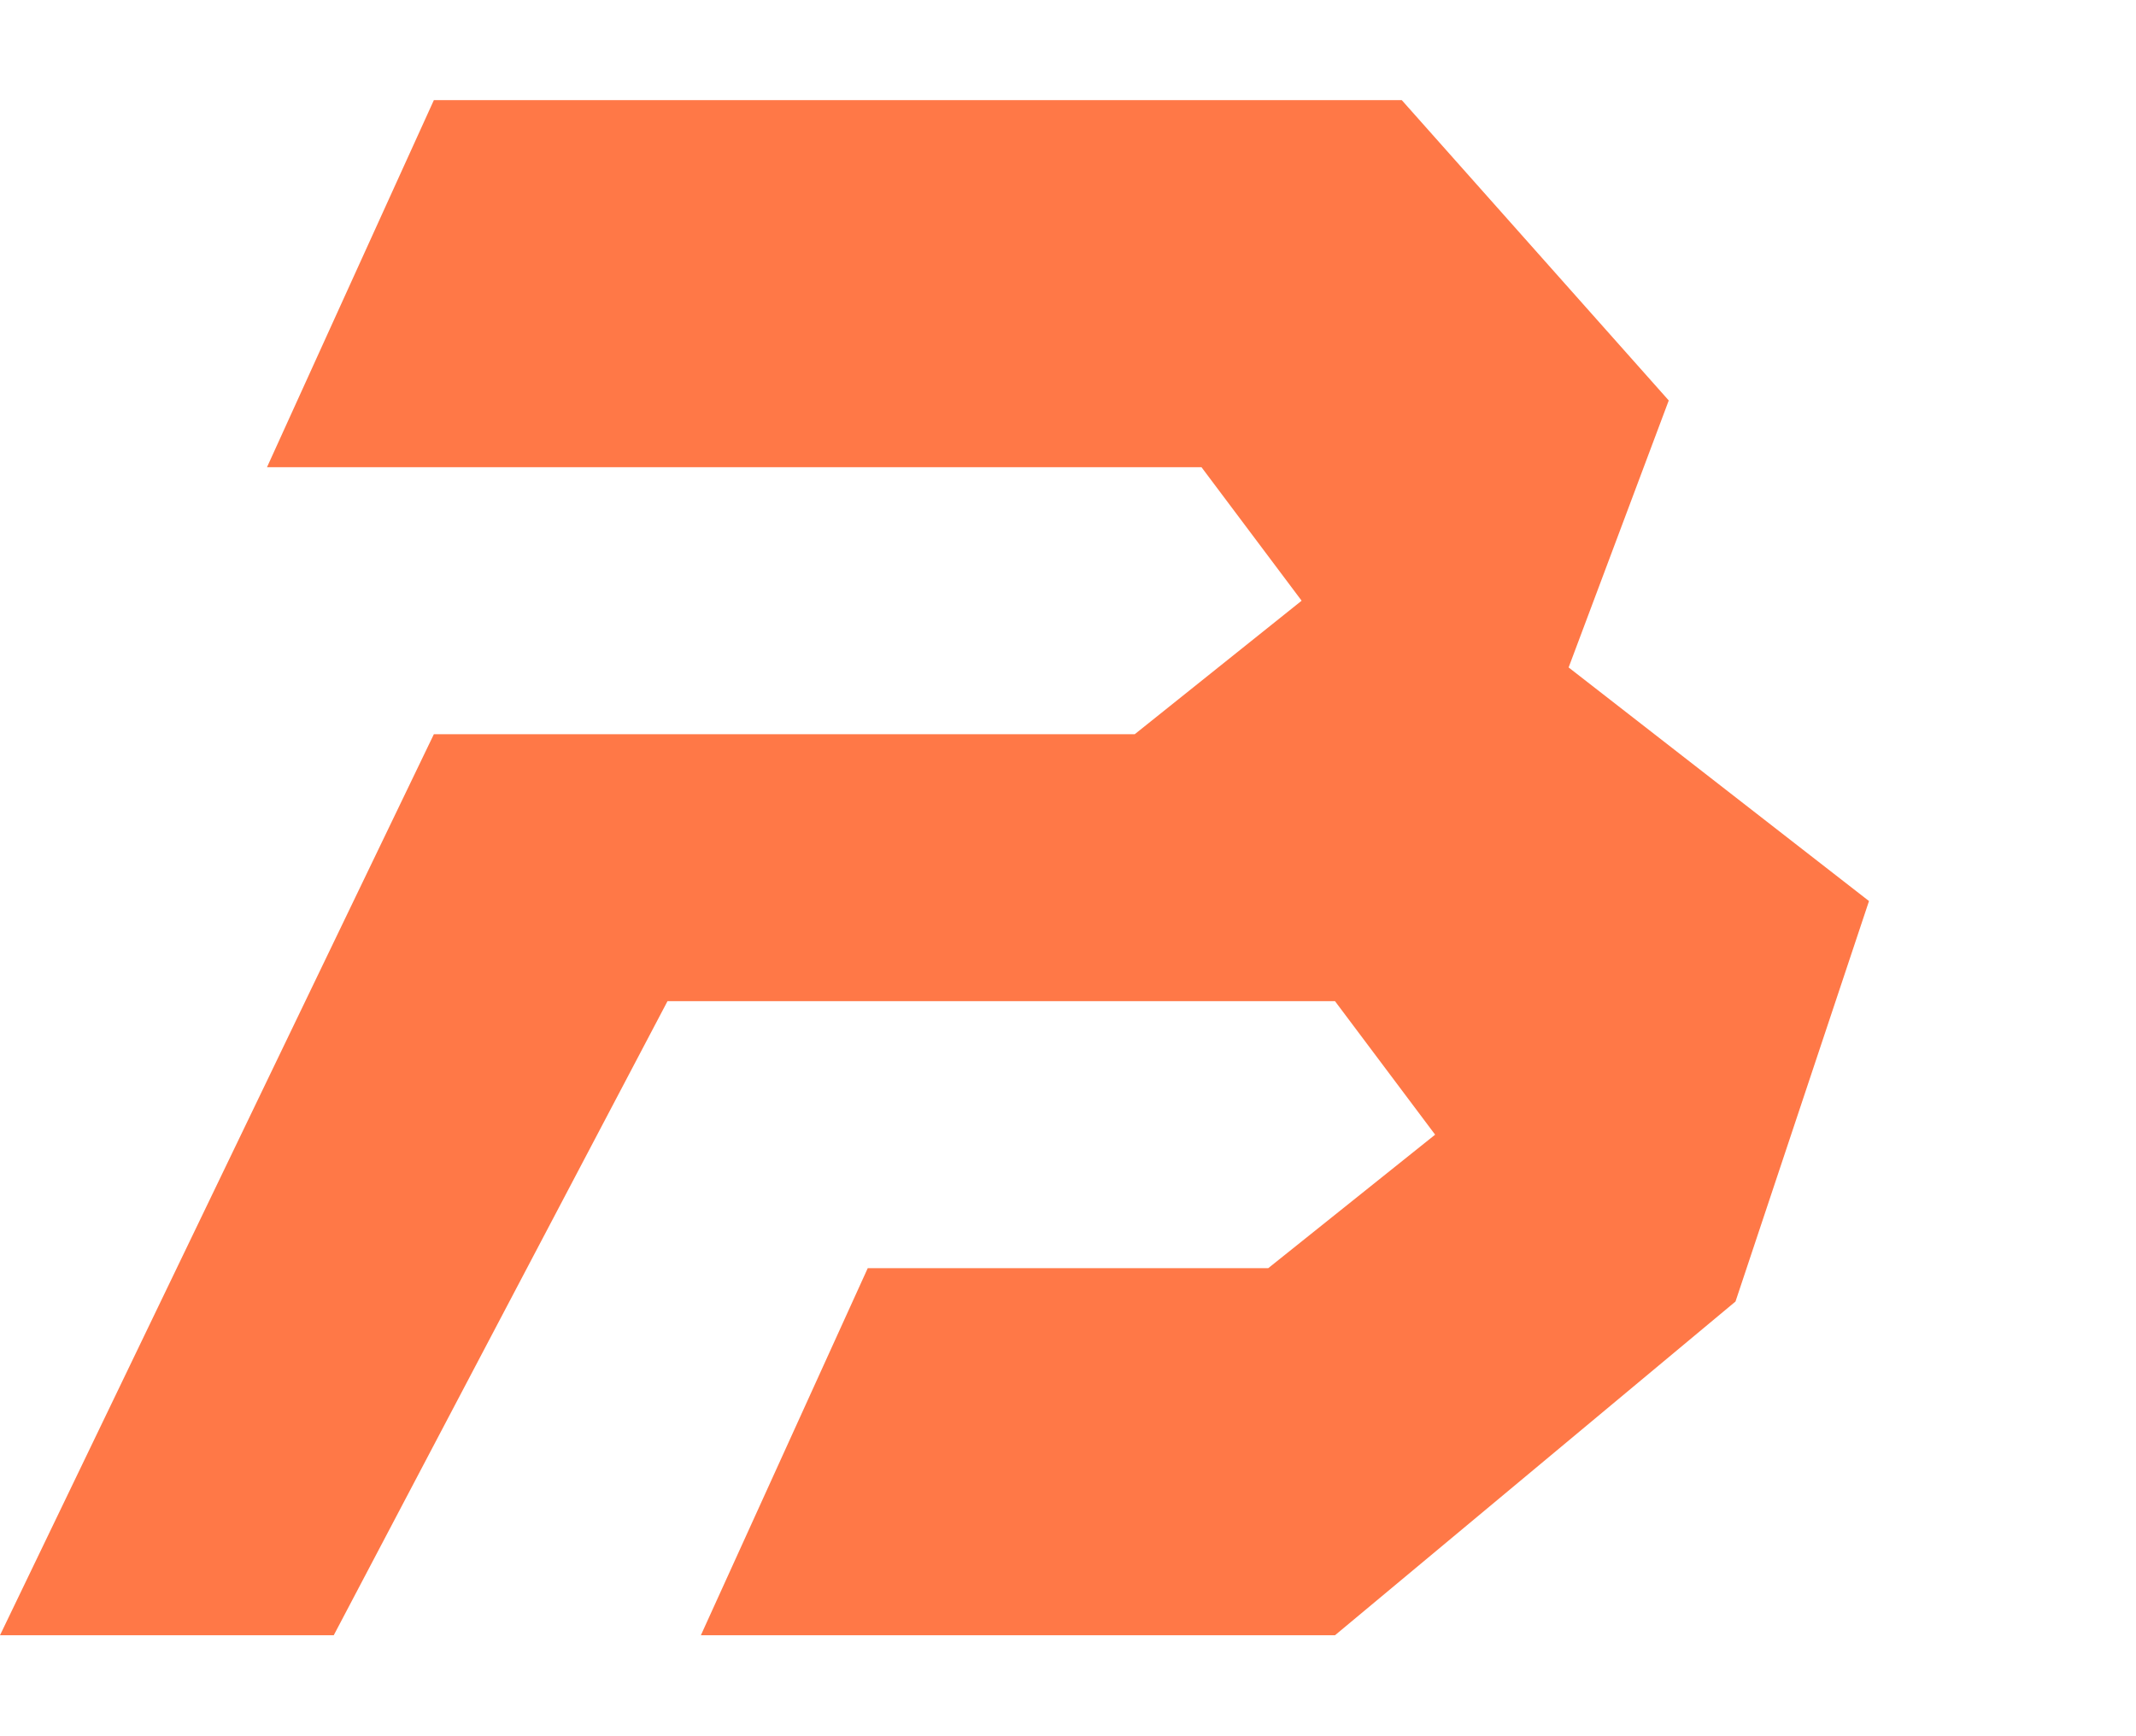
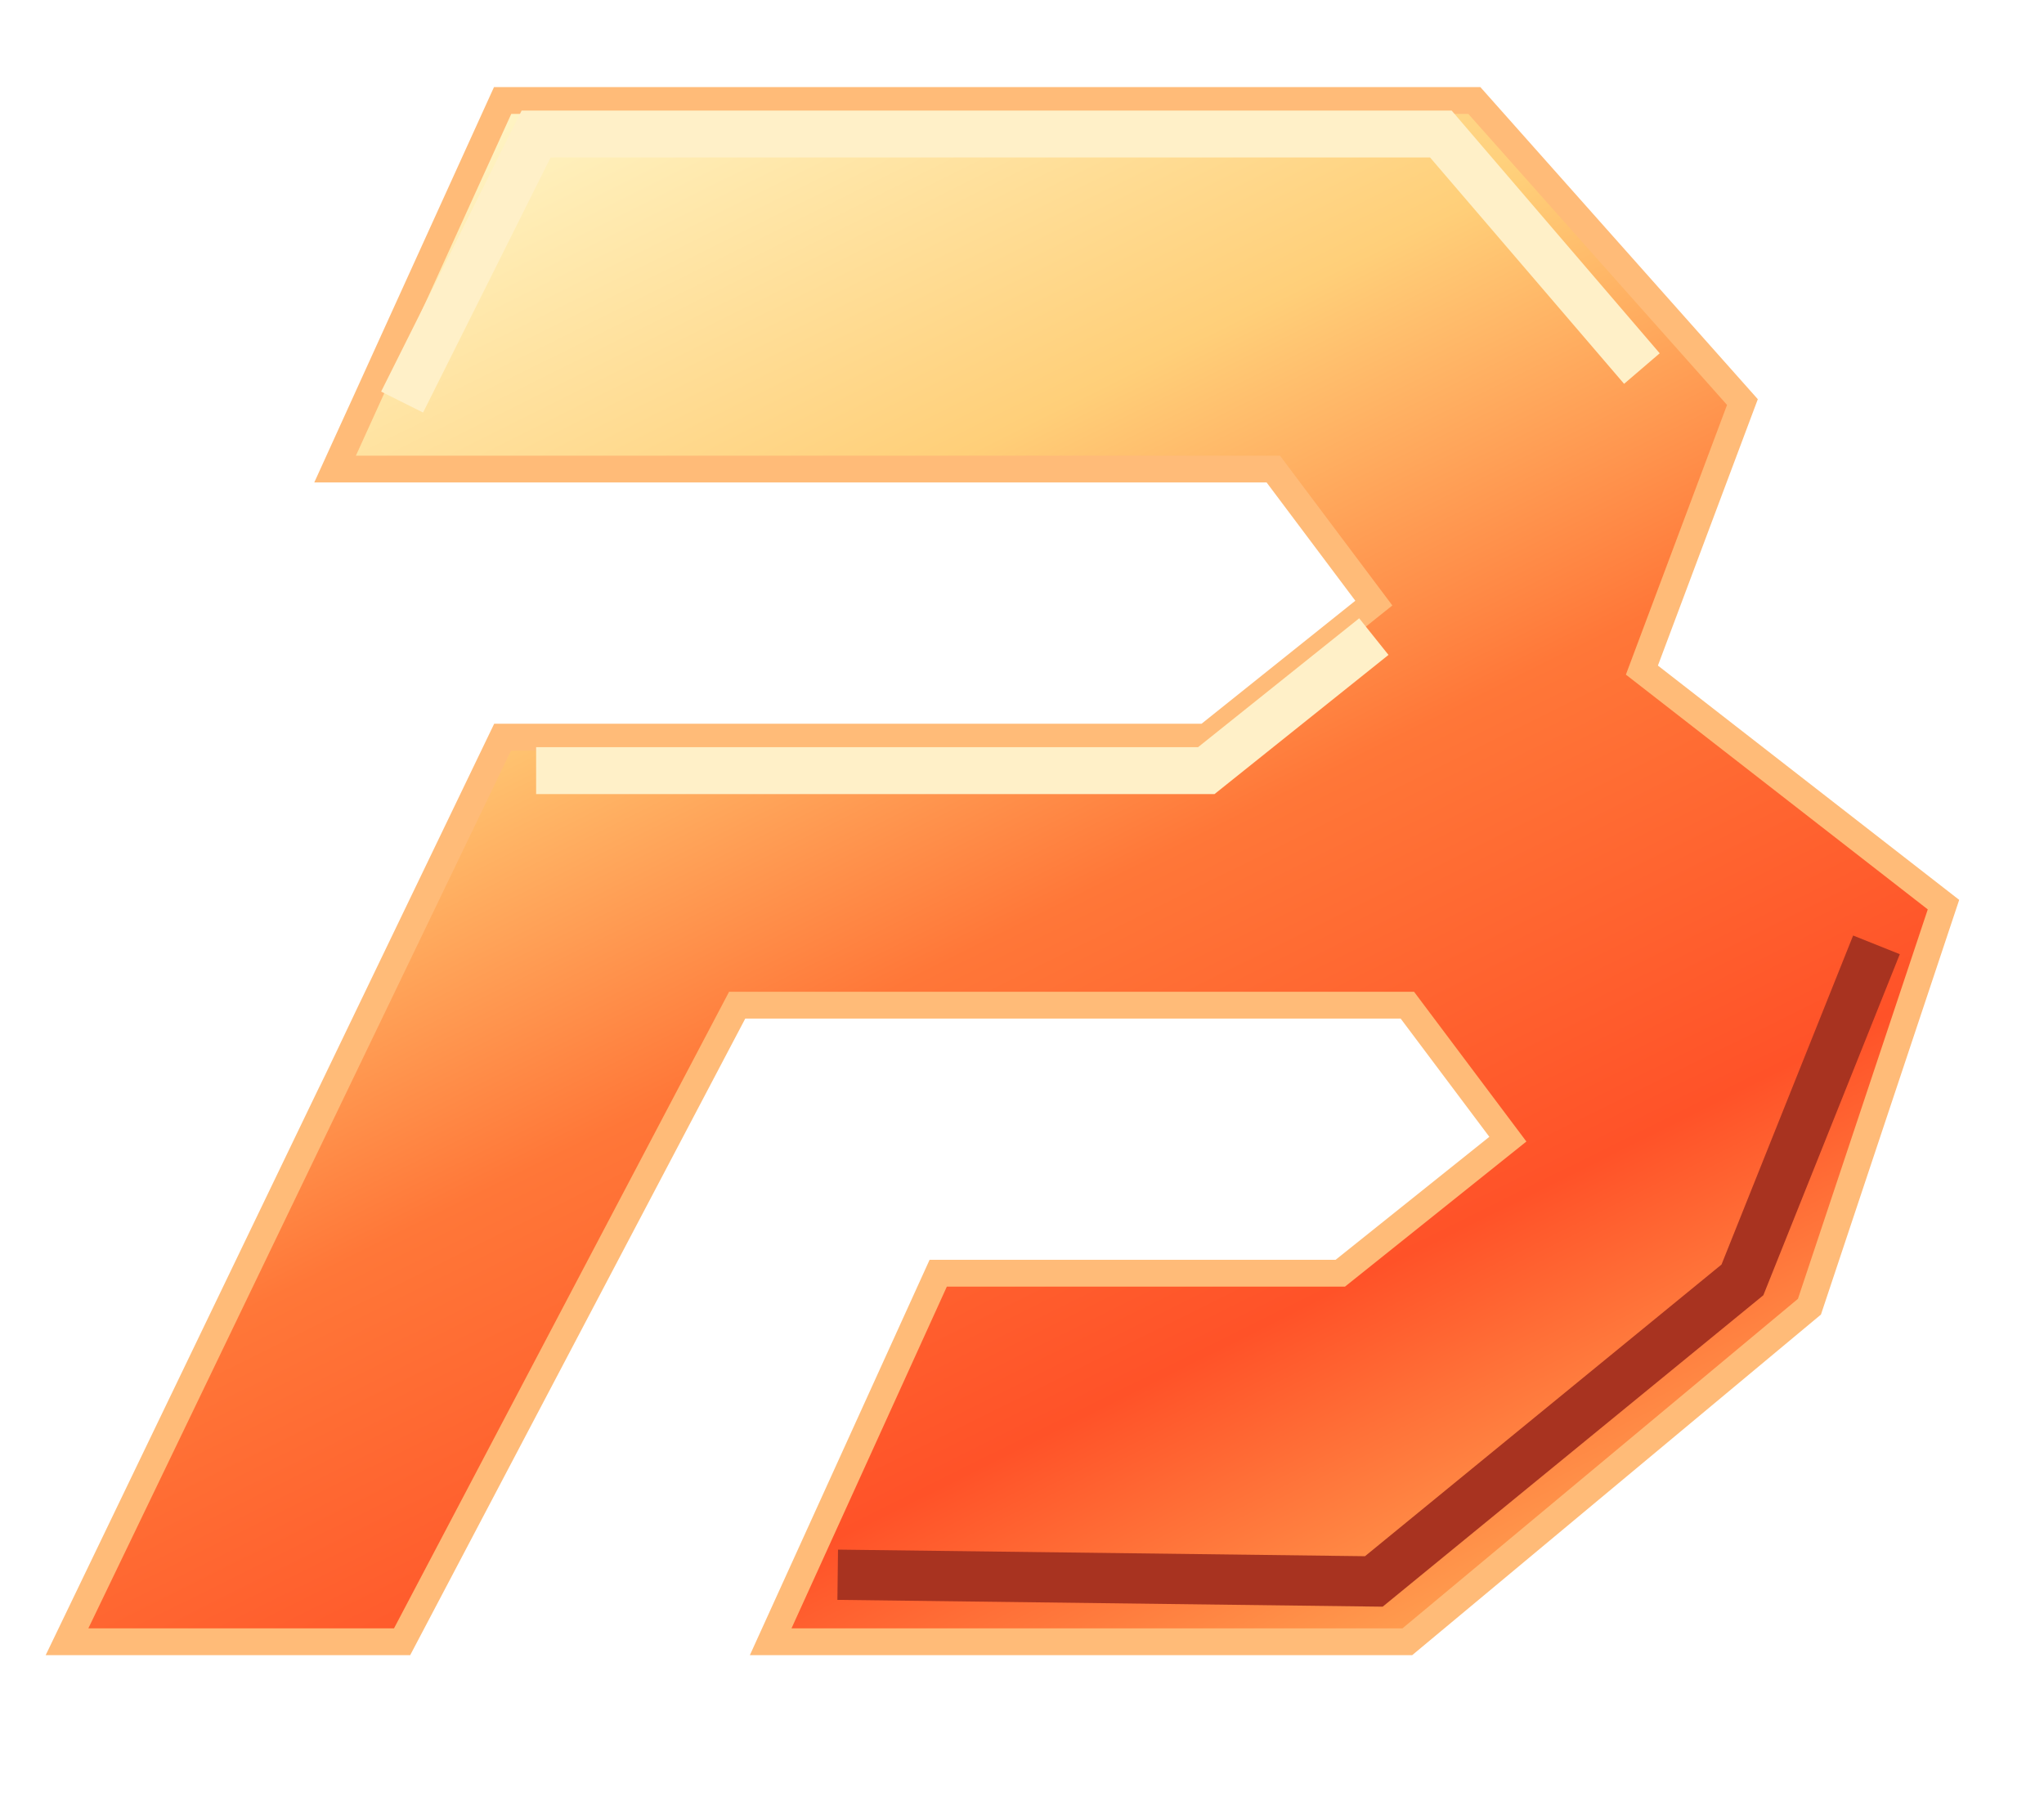
- <svg xmlns="http://www.w3.org/2000/svg" viewBox="0 0 64 52">
-   <path fill="#ff7847" fill-rule="evenodd" d="M13 3h29l8 9-3 8 9 7-4 12-12 10H21l5-11h12l5-4-3-4H20L10 49H0l13-27h21l5-4-3-4H8z" />
+ <svg xmlns="http://www.w3.org/2000/svg" viewBox="-2 0 61 54">
+   <defs>
+     <linearGradient id="metal" x1=".2" x2=".8" y1="0" y2="1" gradientUnits="objectBoundingBox">
+       <stop stop-color="#fff6c8" />
+       <stop offset=".29" stop-color="#ffcf79" />
+       <stop offset=".53" stop-color="#ff7738" />
+       <stop offset=".78" stop-color="#ff5228" />
+       <stop offset="1" stop-color="#ffac57" />
+     </linearGradient>
+   </defs>
+   <path fill="url(#metal)" stroke="#ffbb78" stroke-width=".8" d="M13 3h29l8 9-3 8 9 7-4 12-12 10H21l5-11h12l5-4-3-4H20L10 49H0l13-27h21l5-4-3-4H8z" />
+   <path fill="none" stroke="#fff0c8" stroke-width="1.4" d="M10 12l4-8h27l6 7M14 23h20l5-4" />
+   <path fill="none" stroke="#a83320" stroke-width="1.5" d="m23 47 16 .2 11-9 4-10" />
</svg>
